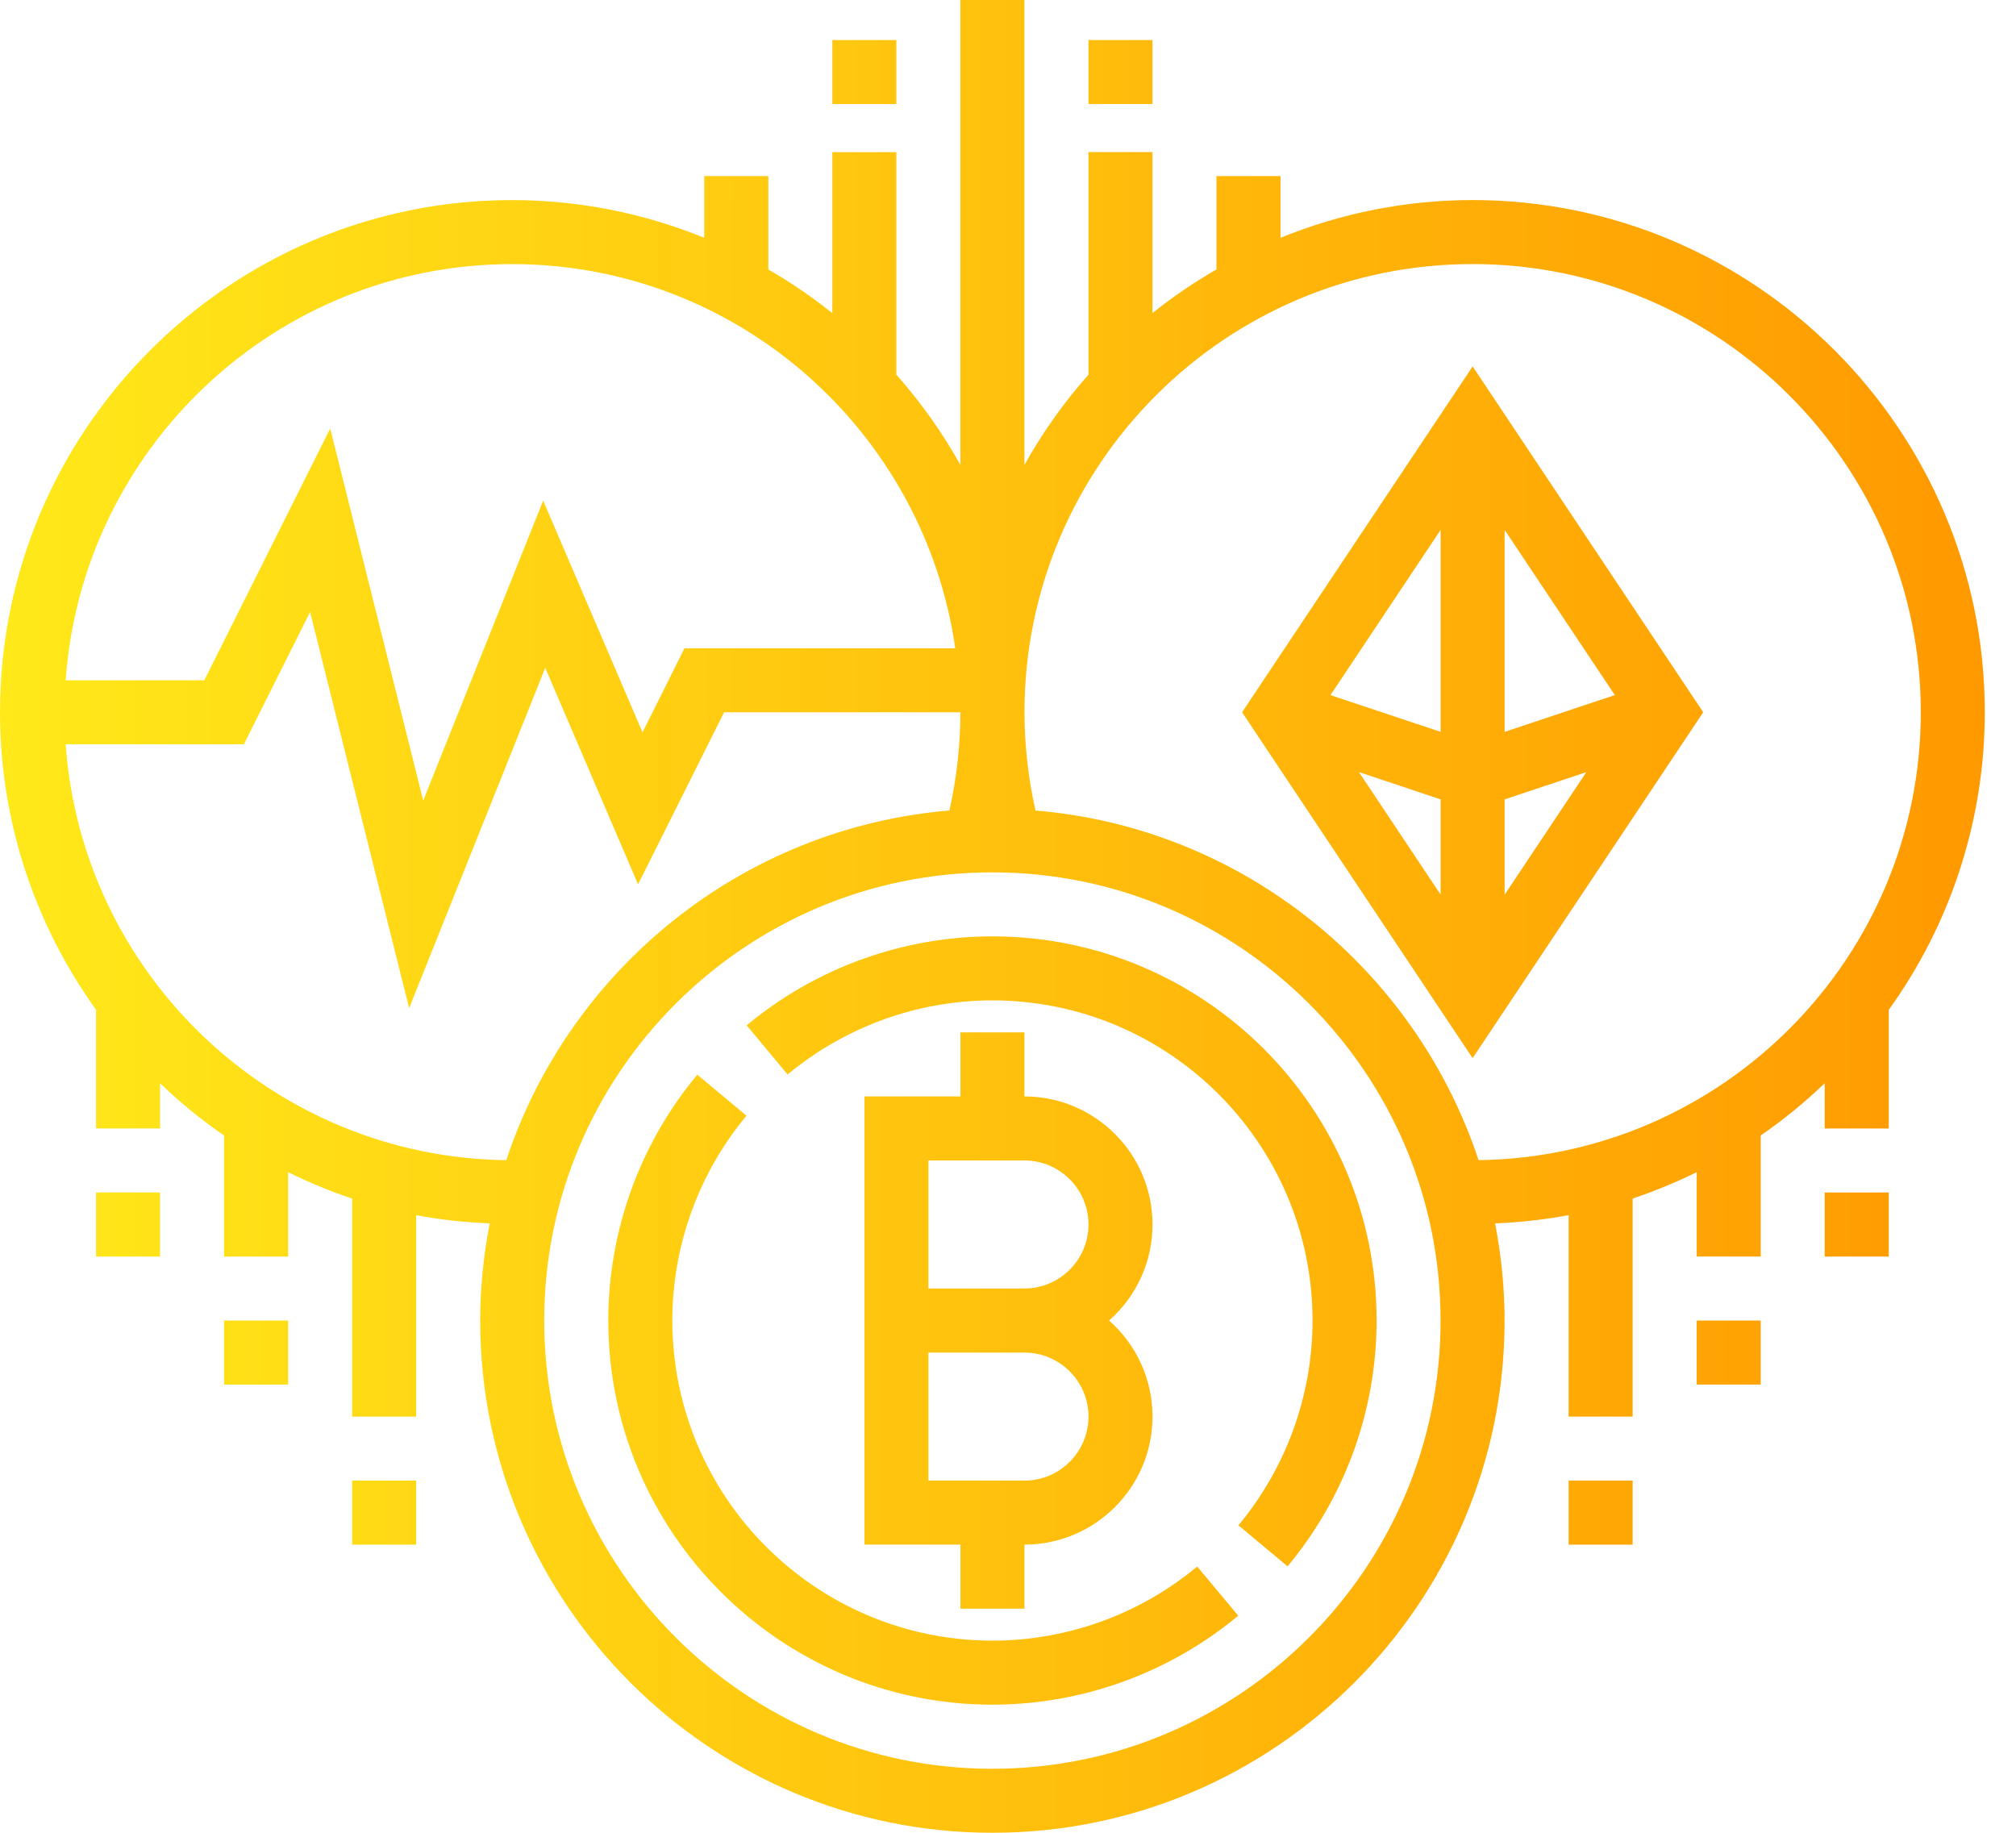
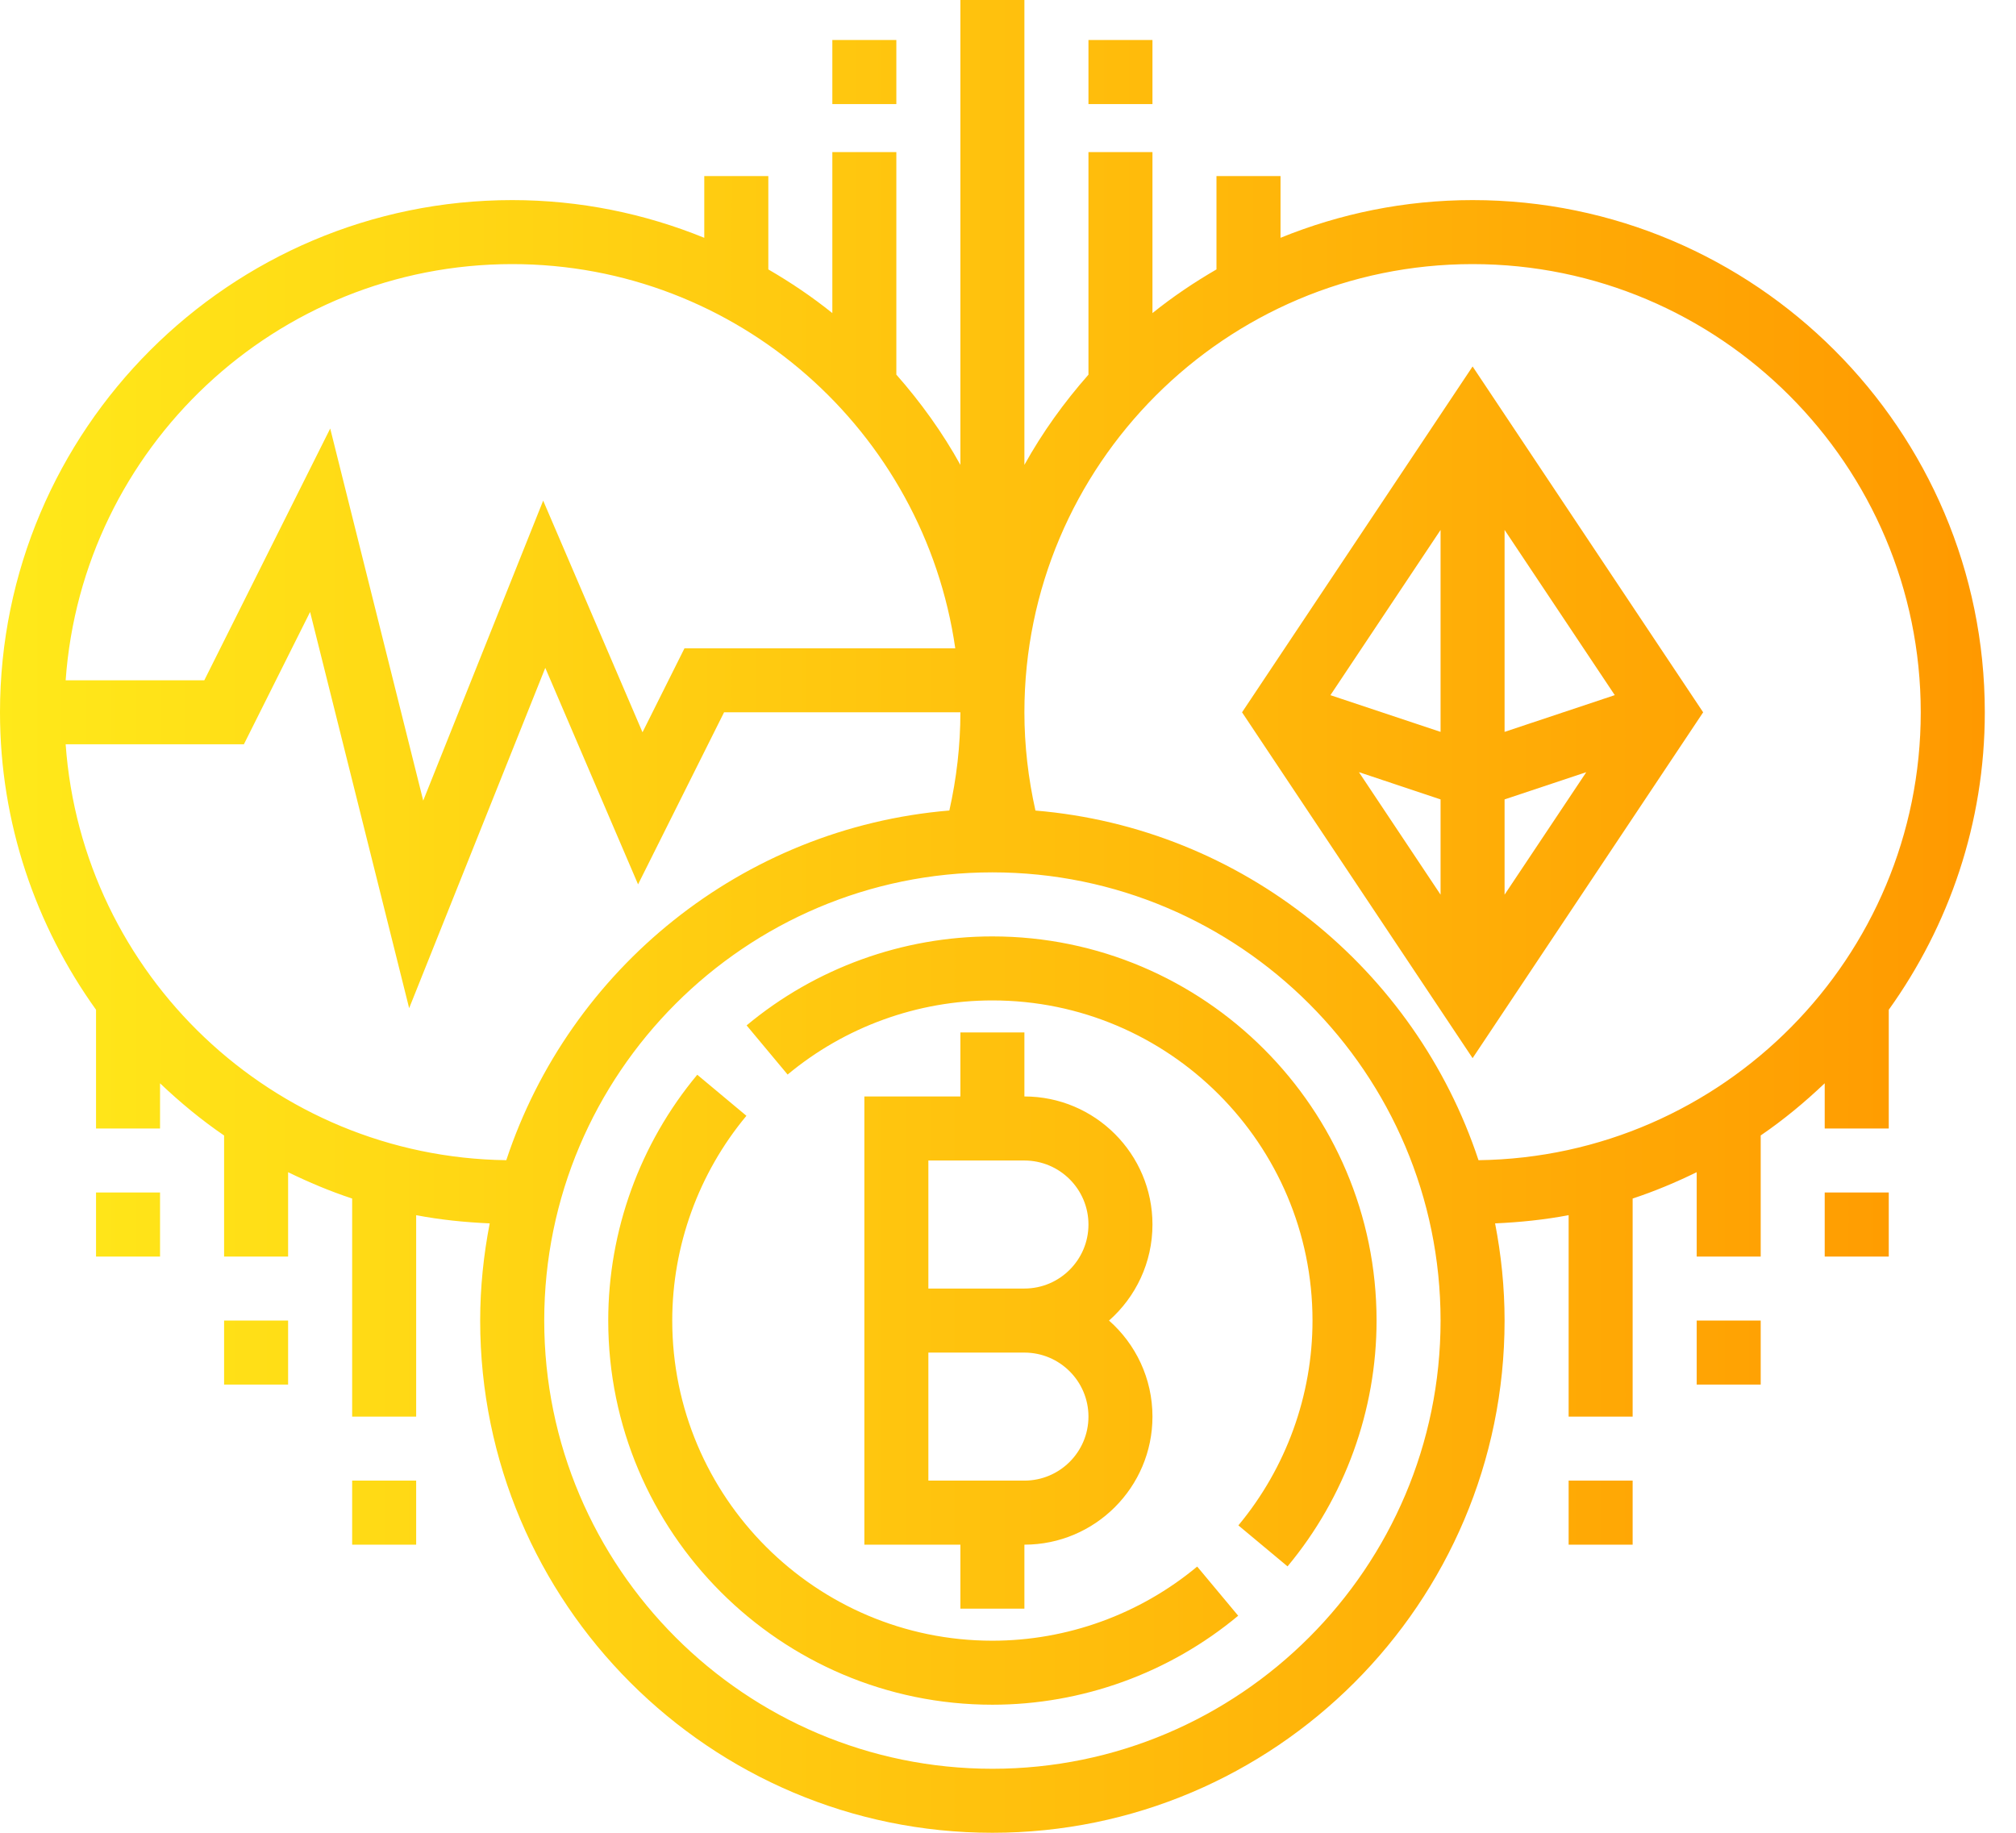
<svg xmlns="http://www.w3.org/2000/svg" width="44" height="40" viewBox="0 0 44 40" fill="none">
-   <path fill-rule="evenodd" clip-rule="evenodd" d="M43.319 15.546c0-6.164-5.016-11.18-11.18-11.18a11.1 11.1 0 00-4.191.824V3.843H26.55V5.88c-.49.284-.958.6-1.397.953V3.319h-1.397v4.858a11.182 11.182 0 00-1.398 1.97V0h-1.397v10.146a11.183 11.183 0 00-1.398-1.97V3.32h-1.397v3.514a11.1 11.1 0 00-1.397-.953V3.843H15.37V5.19a11.1 11.1 0 00-4.192-.823C5.015 4.367 0 9.382 0 15.546c0 2.421.783 4.66 2.096 6.492v2.59h1.397v-.985c.436.414.9.799 1.398 1.139v2.642h1.397v-1.841c.45.22.916.416 1.398.575v4.759h1.397v-4.396c.523.1 1.06.155 1.605.179a11.176 11.176 0 00-.208 2.121C10.48 34.985 15.496 40 21.66 40c6.163 0 11.178-5.015 11.178-11.179 0-.726-.074-1.434-.207-2.121a11.19 11.19 0 001.605-.18v4.397h1.397v-4.759c.482-.16.947-.355 1.398-.575v1.84h1.397v-2.642c.498-.34.961-.724 1.397-1.139v.987h1.398v-2.59a11.108 11.108 0 002.096-6.493zm-32.14-9.782c4.918 0 8.989 3.652 9.67 8.384h-5.91l-.916 1.835-2.168-5.057-2.618 6.547-2.03-8.121-2.748 5.495H1.433c.36-5.067 4.588-9.083 9.746-9.083zm-9.746 10.48h3.89l1.445-2.888 2.162 8.647 2.97-7.427 2.026 4.725 1.877-3.755h5.158a9.83 9.83 0 01-.24 2.143c-4.528.38-8.293 3.464-9.671 7.632-5.1-.068-9.26-4.052-9.617-9.077zm20.226 22.359c-5.394 0-9.781-4.388-9.781-9.782s4.387-9.782 9.781-9.782c5.394 0 9.782 4.388 9.782 9.782s-4.388 9.782-9.782 9.782zM32.27 25.32c-1.379-4.168-5.143-7.252-9.67-7.631a9.828 9.828 0 01-.24-2.144c0-5.394 4.387-9.782 9.78-9.782 5.395 0 9.782 4.388 9.782 9.782 0 5.35-4.318 9.705-9.652 9.775zm-11.308-2.788v1.397h-2.096v9.782h2.096v1.397h1.397v-1.397a2.798 2.798 0 002.795-2.795 2.79 2.79 0 00-.948-2.096 2.788 2.788 0 00.948-2.096 2.798 2.798 0 00-2.795-2.795v-1.397h-1.397zm1.397 9.781h-2.096V29.52h2.096a1.4 1.4 0 011.398 1.397 1.4 1.4 0 01-1.398 1.397zm1.398-5.59a1.4 1.4 0 01-1.398 1.398h-2.096v-2.794h2.096a1.4 1.4 0 011.398 1.397zm-7.461-4.345a8.397 8.397 0 015.364-1.942c4.624 0 8.385 3.76 8.385 8.384a8.39 8.39 0 01-1.943 5.365l-1.073-.895a6.998 6.998 0 001.618-4.47 6.995 6.995 0 00-6.987-6.987c-1.63 0-3.216.575-4.47 1.618l-.894-1.073zm5.364 13.429a6.995 6.995 0 01-6.986-6.987c0-1.63.575-3.218 1.618-4.47l-1.073-.895a8.39 8.39 0 00-1.943 5.365c0 4.623 3.761 8.384 8.384 8.384a8.4 8.4 0 005.365-1.942l-.895-1.073a7 7 0 01-4.47 1.618zm10.48-12.714l-5.031-7.548 5.032-7.548 5.032 7.548-5.032 7.548zm-3.102-7.922l2.404.801v-4.407l-2.404 3.606zm2.404 4.354v-2.079l-1.782-.595 1.782 2.674zm3.18-2.673l-1.783.594v2.08l1.783-2.674zm-1.783-5.289v4.41l2.405-.803-2.405-3.606zM2.096 26.026h1.397v1.398H2.096v-1.398zm4.192 2.795H4.891v1.397h1.397v-1.397zm1.398 3.493h1.397v1.398H7.686v-1.398zm33.537-6.288h-1.398v1.398h1.398v-1.398zm-4.192 2.795h1.397v1.397H37.03v-1.397zm-1.398 3.493h-1.397v1.398h1.397v-1.398zM18.166.874h1.397V2.27h-1.397V.873zm6.987 0h-1.397V2.27h1.397V.873z" fill="url(#paint0_linear)" />
+   <path fill-rule="evenodd" clip-rule="evenodd" d="M43.319 15.546C43.319 9.382 38.303 4.367 32.14 4.367C30.657 4.367 29.244 4.663 27.948 5.19V3.843H26.55V5.88C26.06 6.164 25.592 6.48 25.153 6.833V3.319H23.756V8.177C23.224 8.781 22.751 9.437 22.358 10.146V0H20.961V10.146C20.568 9.436 20.095 8.78 19.563 8.176V3.319H18.166V6.833C17.727 6.48 17.259 6.164 16.769 5.88V3.843H15.371V5.19C14.075 4.663 12.662 4.367 11.179 4.367C5.015 4.367 0 9.382 0 15.546C0 17.967 0.783 20.205 2.096 22.038V24.629H3.493V23.643C3.929 24.057 4.393 24.442 4.891 24.782V27.424H6.288V25.583C6.739 25.803 7.204 25.999 7.686 26.158V30.917H9.083V26.521C9.606 26.621 10.143 26.676 10.688 26.7C10.555 27.387 10.48 28.095 10.48 28.821C10.48 34.985 15.496 40 21.659 40C27.823 40 32.838 34.985 32.838 28.821C32.838 28.095 32.764 27.387 32.631 26.7C33.176 26.676 33.713 26.62 34.236 26.521V30.917H35.633V26.158C36.115 25.999 36.58 25.803 37.031 25.583V27.424H38.428V24.781C38.926 24.441 39.389 24.057 39.825 23.642V24.629H41.223V22.038C42.536 20.205 43.319 17.967 43.319 15.546ZM11.179 5.764C16.097 5.764 20.168 9.416 20.849 14.149H14.939L14.023 15.982L11.855 10.926L9.237 17.473L7.207 9.352L4.459 14.847H1.433C1.793 9.78 6.021 5.764 11.179 5.764ZM1.433 16.244H5.323L6.768 13.356L8.93 22.003L11.901 14.576L13.926 19.301L15.803 15.546H20.961C20.961 16.27 20.877 16.989 20.72 17.689C16.193 18.069 12.428 21.153 11.05 25.321C5.951 25.253 1.791 21.269 1.433 16.244ZM21.659 38.603C16.265 38.603 11.878 34.215 11.878 28.821C11.878 23.427 16.265 19.039 21.659 19.039C27.053 19.039 31.441 23.427 31.441 28.821C31.441 34.215 27.053 38.603 21.659 38.603ZM32.269 25.321C30.89 21.154 27.126 18.069 22.599 17.69C22.442 16.989 22.358 16.271 22.358 15.546C22.358 10.152 26.746 5.764 32.14 5.764C37.534 5.764 41.921 10.152 41.921 15.546C41.921 20.896 37.603 25.251 32.269 25.321ZM20.961 22.533V23.93H18.865V33.712H20.961V35.109H22.358V33.712C23.899 33.712 25.153 32.458 25.153 30.917C25.153 30.084 24.786 29.333 24.205 28.821C24.786 28.309 25.153 27.558 25.153 26.725C25.153 25.183 23.899 23.93 22.358 23.93V22.533H20.961ZM22.358 32.314H20.262V29.52H22.358C23.129 29.52 23.756 30.146 23.756 30.917C23.756 31.688 23.129 32.314 22.358 32.314ZM23.756 26.725C23.756 27.495 23.129 28.122 22.358 28.122H20.262V25.328H22.358C23.129 25.328 23.756 25.954 23.756 26.725ZM16.295 22.379C17.799 21.126 19.703 20.437 21.659 20.437C26.283 20.437 30.044 24.198 30.044 28.821C30.044 30.778 29.354 32.682 28.101 34.186L27.028 33.291C28.071 32.038 28.646 30.451 28.646 28.821C28.646 24.968 25.512 21.834 21.659 21.834C20.029 21.834 18.443 22.409 17.19 23.452L16.295 22.379ZM21.659 35.808C17.807 35.808 14.672 32.674 14.672 28.821C14.672 27.191 15.248 25.604 16.291 24.352L15.218 23.456C13.965 24.959 13.275 26.864 13.275 28.821C13.275 33.444 17.036 37.205 21.659 37.205C23.616 37.205 25.52 36.516 27.024 35.263L26.129 34.19C24.876 35.233 23.289 35.808 21.659 35.808ZM32.14 23.094L27.108 15.546L32.14 7.998L37.172 15.546L32.14 23.094ZM29.037 15.172L31.441 15.973V11.566L29.037 15.172ZM31.441 19.526V17.447L29.659 16.852L31.441 19.526ZM34.621 16.853L32.838 17.447V19.526L34.621 16.853ZM32.838 11.565V15.973L35.243 15.171L32.838 11.565ZM2.096 26.026H3.493V27.424H2.096V26.026ZM6.288 28.821H4.891V30.218H6.288V28.821ZM7.686 32.314H9.083V33.712H7.686V32.314ZM41.223 26.026H39.825V27.424H41.223V26.026ZM37.031 28.821H38.428V30.218H37.031V28.821ZM35.633 32.314H34.236V33.712H35.633V32.314ZM18.166 0.873H19.563V2.271H18.166V0.873ZM25.153 0.873H23.756V2.271H25.153V0.873Z" fill="url(#paint0_linear)" />
  <defs>
-     <linearGradient id="paint0_linear" x1="43.319" y1="20" x2="0" y2="20" gradientUnits="userSpaceOnUse">
-       <stop stop-color="#F90" />
+     <linearGradient id="paint0_linear" x1="43.319" y1="20" x2="3.83694e-07" y2="20" gradientUnits="userSpaceOnUse">
+       <stop stop-color="#FF9900" />
      <stop offset="1" stop-color="#FFE91A" />
    </linearGradient>
  </defs>
</svg>
